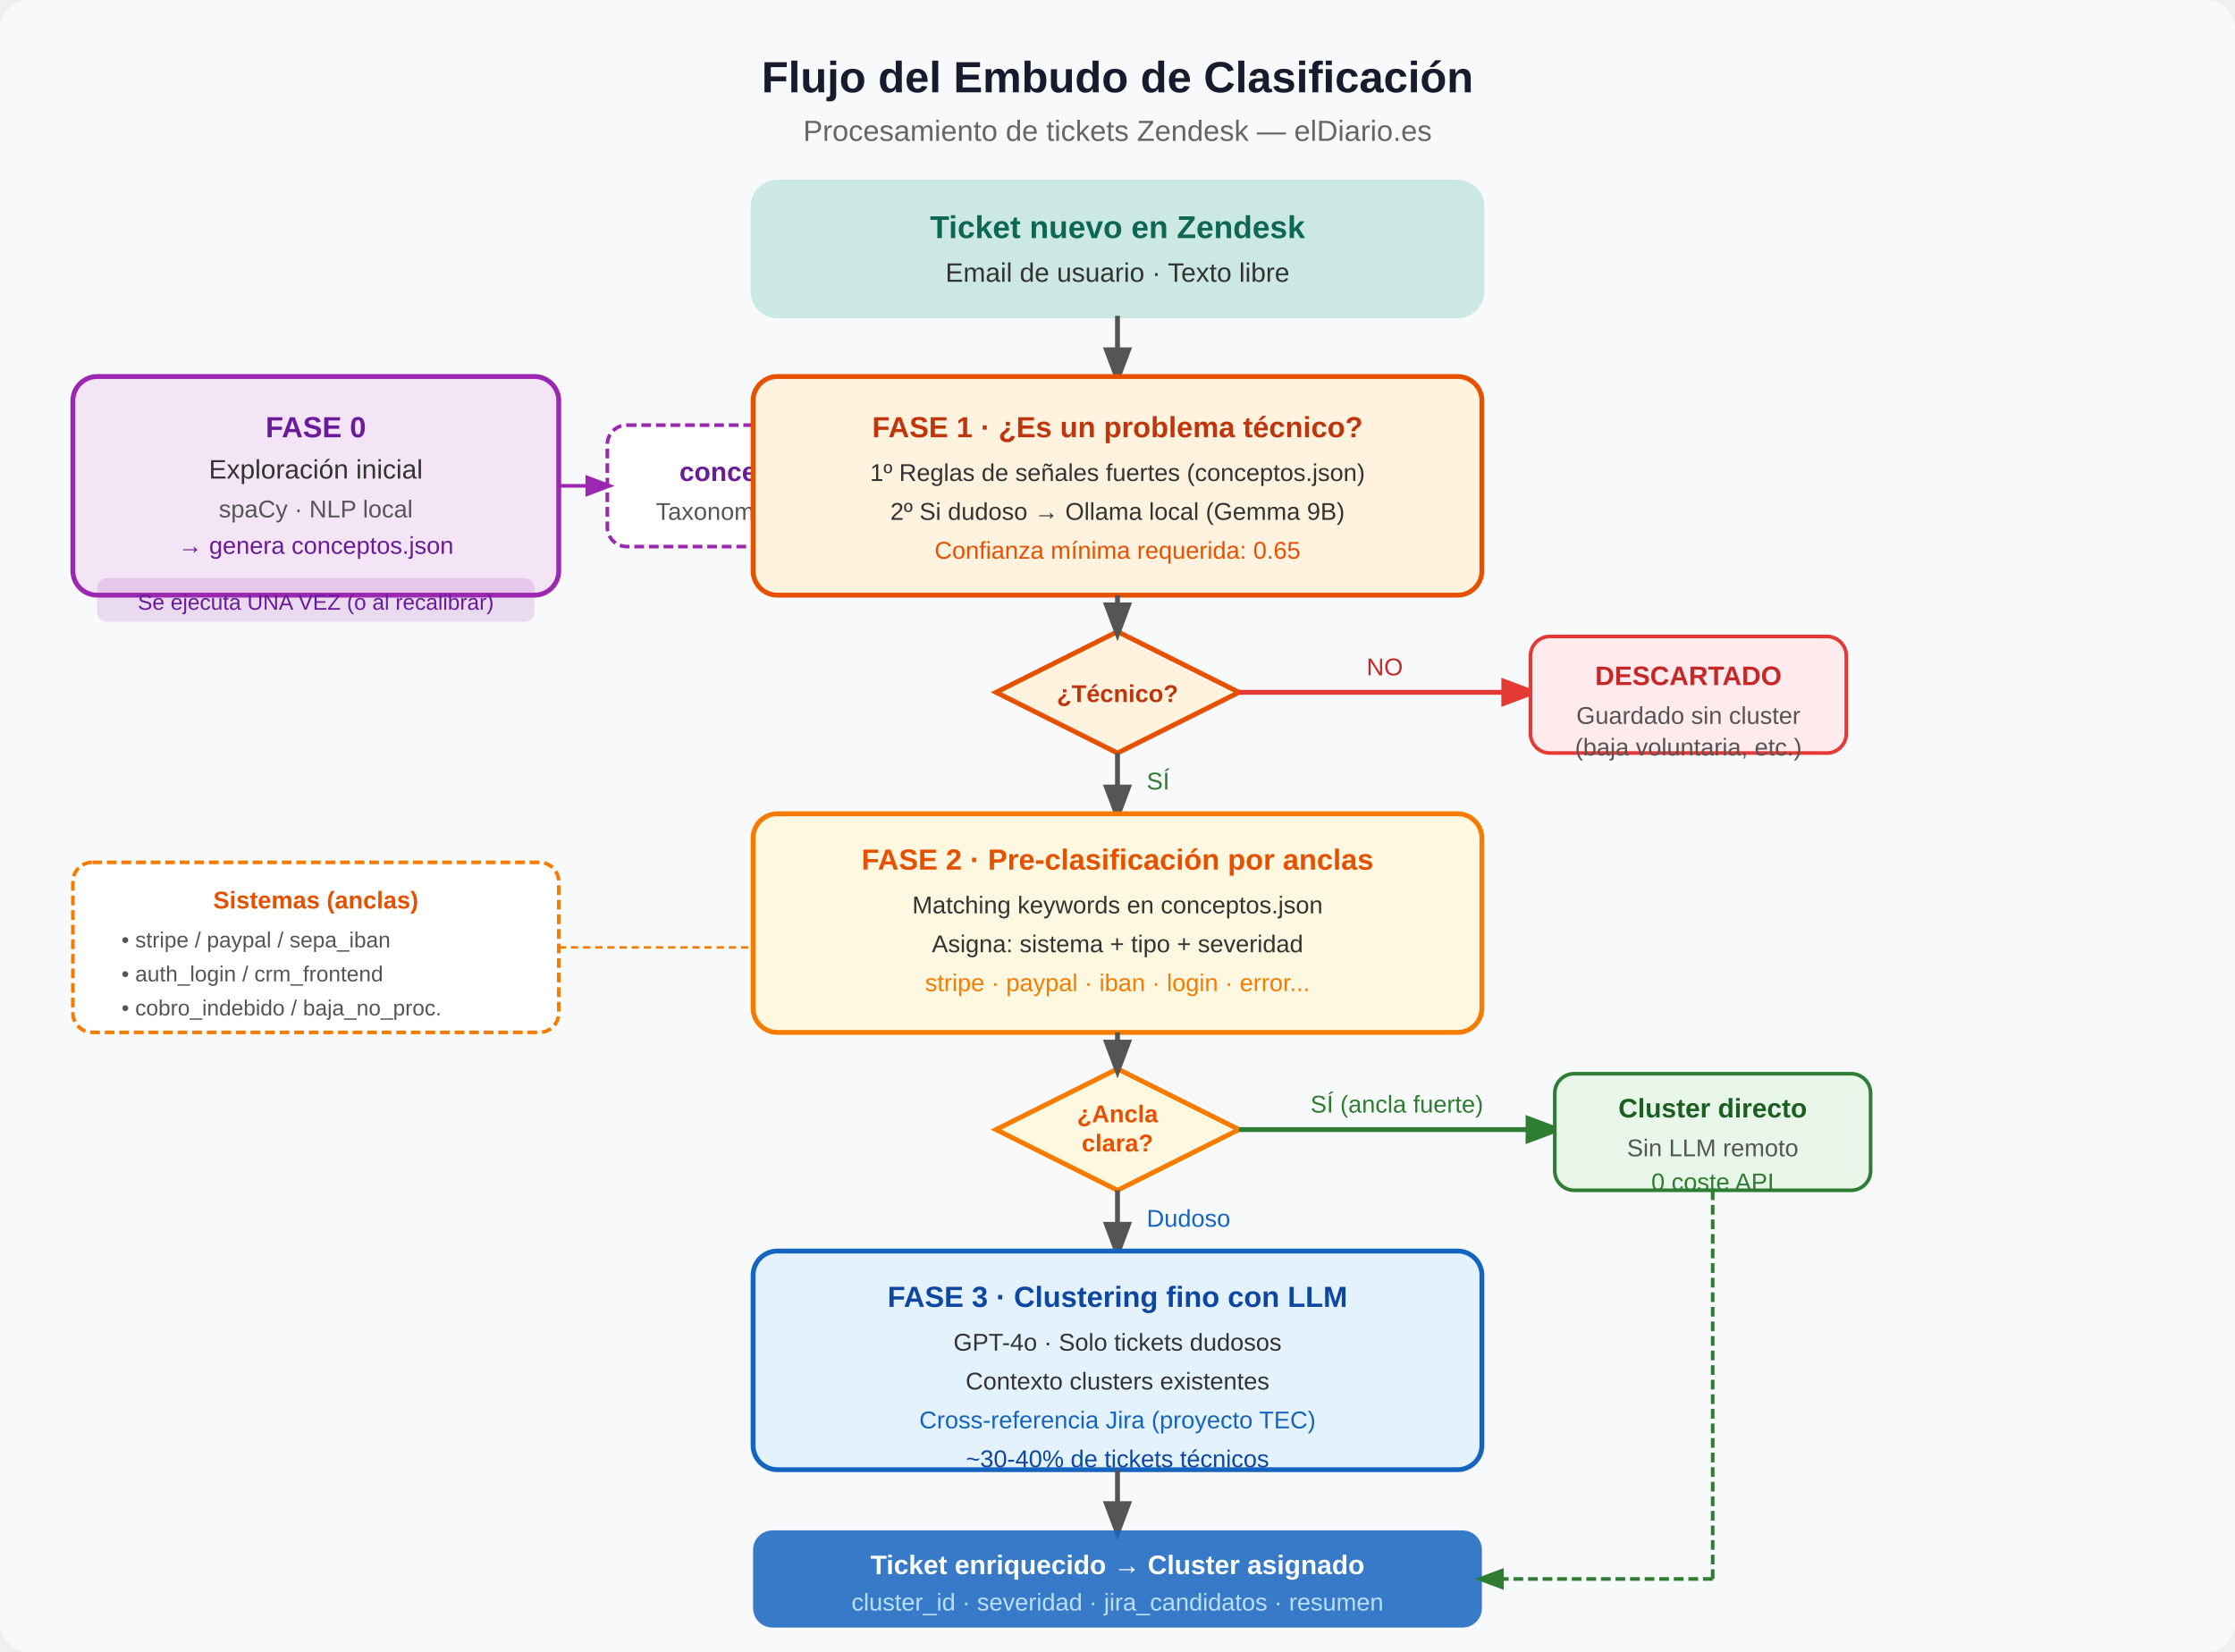
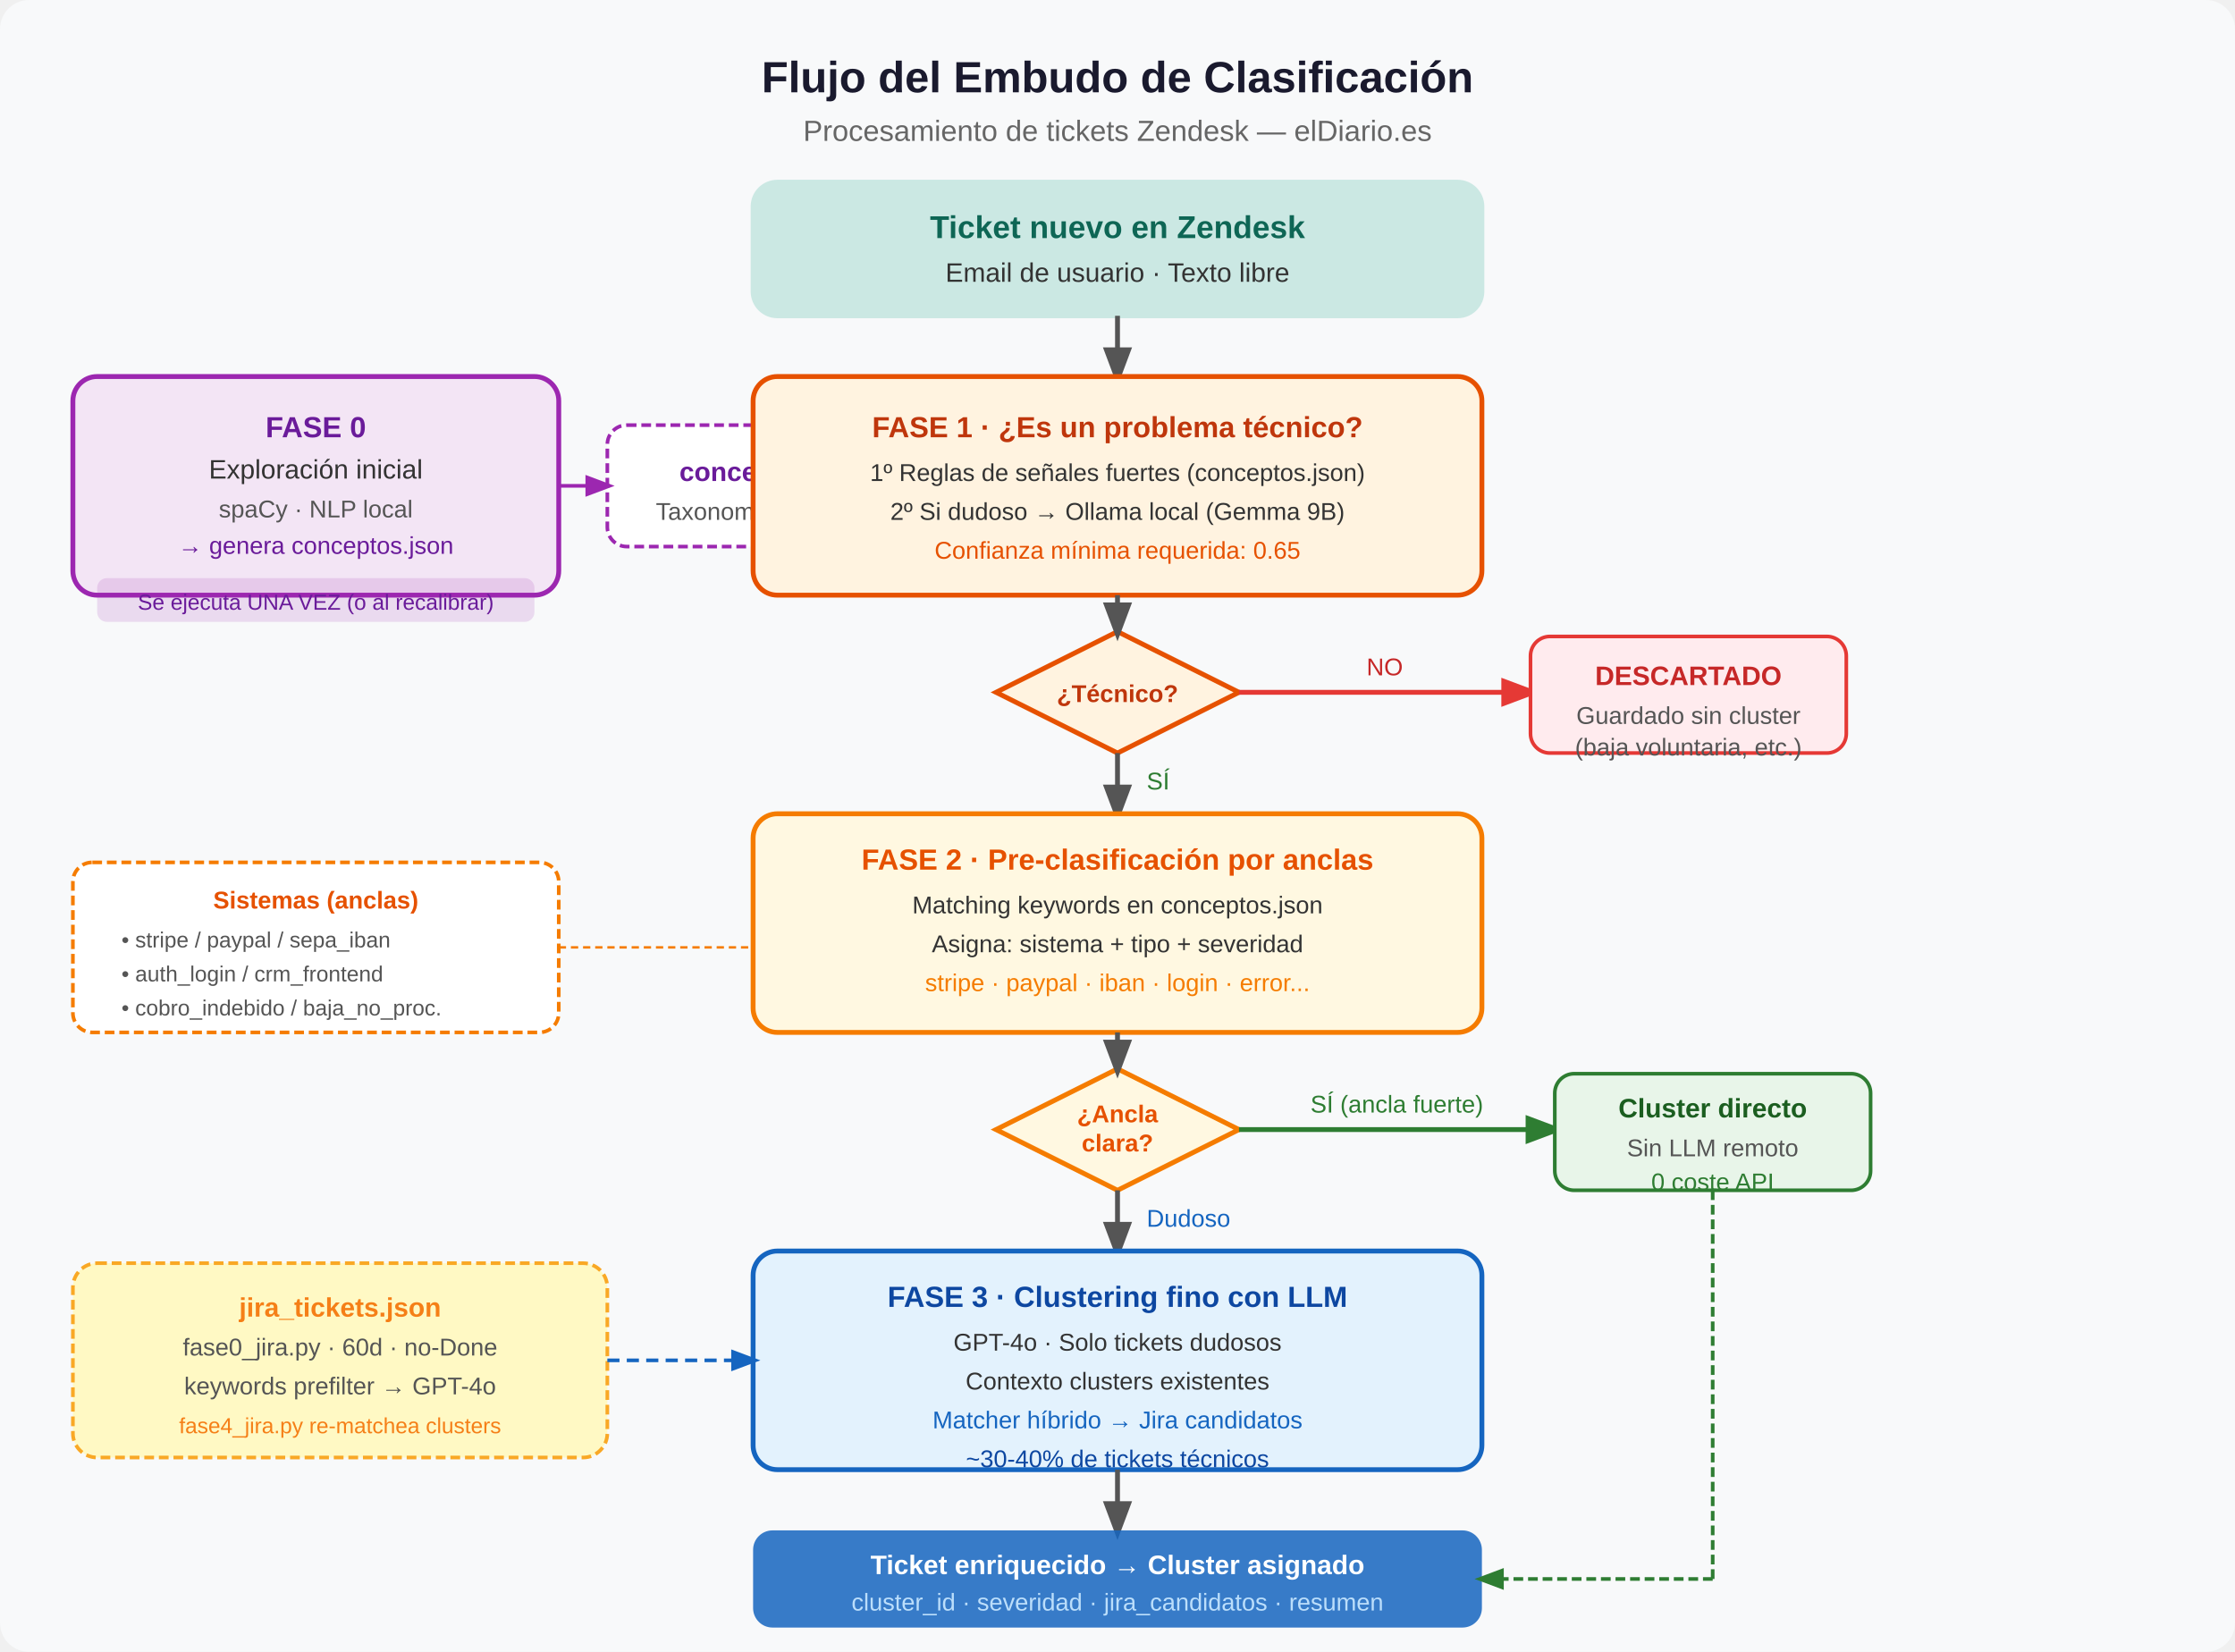
<svg xmlns="http://www.w3.org/2000/svg" width="920" height="680" viewBox="0 0 920 680" font-family="'Segoe UI', Arial, sans-serif">
  <rect width="920" height="680" fill="#f8f9fa" rx="12" />
  <text x="460" y="38" text-anchor="middle" font-size="18" font-weight="bold" fill="#1a1a2e">Flujo del Embudo de Clasificación</text>
  <text x="460" y="58" text-anchor="middle" font-size="12" fill="#666">Procesamiento de tickets Zendesk — elDiario.es</text>
  <rect x="310" y="75" width="300" height="55" rx="10" fill="#17a589" opacity="0.2" stroke="#17a589" stroke-width="2" />
  <text x="460" y="98" text-anchor="middle" font-size="13" font-weight="bold" fill="#0e6655">Ticket nuevo en Zendesk</text>
  <text x="460" y="116" text-anchor="middle" font-size="11" fill="#333">Email de usuario · Texto libre</text>
  <line x1="460" y1="130" x2="460" y2="155" stroke="#555" stroke-width="2" marker-end="url(#arr)" />
  <rect x="30" y="155" width="200" height="90" rx="10" fill="#f3e5f5" stroke="#9c27b0" stroke-width="2" />
  <text x="130" y="180" text-anchor="middle" font-size="12" font-weight="bold" fill="#6a1b9a">FASE 0</text>
  <text x="130" y="197" text-anchor="middle" font-size="11" fill="#333">Exploración inicial</text>
  <text x="130" y="213" text-anchor="middle" font-size="10" fill="#555">spaCy · NLP local</text>
  <text x="130" y="228" text-anchor="middle" font-size="10" fill="#6a1b9a">→ genera conceptos.json</text>
  <rect x="40" y="238" width="180" height="18" rx="4" fill="#9c27b0" opacity="0.15" />
  <text x="130" y="251" text-anchor="middle" font-size="9" fill="#6a1b9a">Se ejecuta UNA VEZ (o al recalibrar)</text>
  <rect x="250" y="175" width="140" height="50" rx="8" fill="#fff" stroke="#9c27b0" stroke-width="1.5" stroke-dasharray="4,2" />
  <text x="320" y="198" text-anchor="middle" font-size="11" font-weight="bold" fill="#6a1b9a">conceptos.json</text>
  <text x="320" y="214" text-anchor="middle" font-size="10" fill="#555">Taxonomía de señales</text>
  <line x1="230" y1="200" x2="250" y2="200" stroke="#9c27b0" stroke-width="1.5" marker-end="url(#arrPurple)" />
  <line x1="390" y1="200" x2="430" y2="200" stroke="#9c27b0" stroke-width="1.5" stroke-dasharray="3,2" />
  <rect x="310" y="155" width="300" height="90" rx="10" fill="#fff3e0" stroke="#e65100" stroke-width="2" />
  <text x="460" y="180" text-anchor="middle" font-size="12" font-weight="bold" fill="#bf360c">FASE 1 · ¿Es un problema técnico?</text>
  <text x="460" y="198" text-anchor="middle" font-size="10" fill="#333">1º Reglas de señales fuertes (conceptos.json)</text>
  <text x="460" y="214" text-anchor="middle" font-size="10" fill="#333">2º Si dudoso → Ollama local (Gemma 9B)</text>
  <text x="460" y="230" text-anchor="middle" font-size="10" fill="#e65100">Confianza mínima requerida: 0.65</text>
  <polygon points="460,260 510,285 460,310 410,285" fill="#fff3e0" stroke="#e65100" stroke-width="2" />
  <text x="460" y="289" text-anchor="middle" font-size="10" font-weight="bold" fill="#bf360c">¿Técnico?</text>
  <line x1="460" y1="245" x2="460" y2="260" stroke="#555" stroke-width="2" marker-end="url(#arr)" />
  <line x1="510" y1="285" x2="630" y2="285" stroke="#e53935" stroke-width="2" marker-end="url(#arrRed)" />
  <text x="570" y="278" text-anchor="middle" font-size="10" fill="#c62828">NO</text>
  <rect x="630" y="262" width="130" height="48" rx="8" fill="#ffebee" stroke="#e53935" stroke-width="1.5" />
  <text x="695" y="282" text-anchor="middle" font-size="11" font-weight="bold" fill="#c62828">DESCARTADO</text>
  <text x="695" y="298" text-anchor="middle" font-size="10" fill="#555">Guardado sin cluster</text>
  <text x="695" y="311" text-anchor="middle" font-size="10" fill="#555">(baja voluntaria, etc.)</text>
  <line x1="460" y1="310" x2="460" y2="335" stroke="#555" stroke-width="2" marker-end="url(#arr)" />
  <text x="472" y="325" font-size="10" fill="#2e7d32">SÍ</text>
  <rect x="310" y="335" width="300" height="90" rx="10" fill="#fff8e1" stroke="#f57c00" stroke-width="2" />
  <text x="460" y="358" text-anchor="middle" font-size="12" font-weight="bold" fill="#e65100">FASE 2 · Pre-clasificación por anclas</text>
  <text x="460" y="376" text-anchor="middle" font-size="10" fill="#333">Matching keywords en conceptos.json</text>
  <text x="460" y="392" text-anchor="middle" font-size="10" fill="#333">Asigna: sistema + tipo + severidad</text>
  <text x="460" y="408" text-anchor="middle" font-size="10" fill="#f57c00">stripe · paypal · iban · login · error...</text>
  <rect x="30" y="355" width="200" height="70" rx="8" fill="white" stroke="#f57c00" stroke-width="1.5" stroke-dasharray="4,2" />
  <text x="130" y="374" text-anchor="middle" font-size="10" font-weight="bold" fill="#e65100">Sistemas (anclas)</text>
  <text x="50" y="390" font-size="9" fill="#555">• stripe / paypal / sepa_iban</text>
  <text x="50" y="404" font-size="9" fill="#555">• auth_login / crm_frontend</text>
  <text x="50" y="418" font-size="9" fill="#555">• cobro_indebido / baja_no_proc.</text>
  <line x1="230" y1="390" x2="310" y2="390" stroke="#f57c00" stroke-width="1" stroke-dasharray="3,2" />
  <polygon points="460,440 510,465 460,490 410,465" fill="#fff8e1" stroke="#f57c00" stroke-width="2" />
  <text x="460" y="462" text-anchor="middle" font-size="10" font-weight="bold" fill="#e65100">¿Ancla</text>
  <text x="460" y="474" text-anchor="middle" font-size="10" font-weight="bold" fill="#e65100">clara?</text>
  <line x1="460" y1="425" x2="460" y2="440" stroke="#555" stroke-width="2" marker-end="url(#arr)" />
  <line x1="510" y1="465" x2="640" y2="465" stroke="#2e7d32" stroke-width="2" marker-end="url(#arrGreen)" />
  <text x="575" y="458" text-anchor="middle" font-size="10" fill="#2e7d32">SÍ (ancla fuerte)</text>
  <rect x="640" y="442" width="130" height="48" rx="8" fill="#e8f5e9" stroke="#2e7d32" stroke-width="1.5" />
  <text x="705" y="460" text-anchor="middle" font-size="11" font-weight="bold" fill="#1b5e20">Cluster directo</text>
  <text x="705" y="476" text-anchor="middle" font-size="10" fill="#555">Sin LLM remoto</text>
  <text x="705" y="490" text-anchor="middle" font-size="10" fill="#2e7d32">0 coste API</text>
  <line x1="460" y1="490" x2="460" y2="515" stroke="#555" stroke-width="2" marker-end="url(#arr)" />
  <text x="472" y="505" font-size="10" fill="#1565c0">Dudoso</text>
  <rect x="310" y="515" width="300" height="90" rx="10" fill="#e3f2fd" stroke="#1565c0" stroke-width="2" />
  <text x="460" y="538" text-anchor="middle" font-size="12" font-weight="bold" fill="#0d47a1">FASE 3 · Clustering fino con LLM</text>
  <text x="460" y="556" text-anchor="middle" font-size="10" fill="#333">GPT-4o · Solo tickets dudosos</text>
  <text x="460" y="572" text-anchor="middle" font-size="10" fill="#333">Contexto clusters existentes</text>
-   <text x="460" y="588" text-anchor="middle" font-size="10" fill="#1565c0">Cross-referencia Jira (proyecto TEC)</text>
+   <text x="460" y="588" text-anchor="middle" font-size="10" fill="#1565c0">Matcher híbrido → Jira candidatos</text>
  <text x="460" y="604" text-anchor="middle" font-size="10" fill="#0d47a1">~30-40% de tickets técnicos</text>
+   <rect x="30" y="520" width="220" height="80" rx="10" fill="#fff9c4" stroke="#f9a825" stroke-width="1.5" stroke-dasharray="4,2" />
+   <text x="140" y="542" text-anchor="middle" font-size="11" font-weight="bold" fill="#f57f17">jira_tickets.json</text>
+   <text x="140" y="558" text-anchor="middle" font-size="10" fill="#555">fase0_jira.py · 60d · no-Done</text>
+   <text x="140" y="574" text-anchor="middle" font-size="10" fill="#555">keywords prefilter → GPT-4o</text>
+   <text x="140" y="590" text-anchor="middle" font-size="9" fill="#f57f17">fase4_jira.py re-matchea clusters</text>
+   <line x1="250" y1="560" x2="310" y2="560" stroke="#1565c0" stroke-width="1.5" stroke-dasharray="5,3" marker-end="url(#arrBlue)" />
  <line x1="460" y1="605" x2="460" y2="630" stroke="#555" stroke-width="2" marker-end="url(#arr)" />
  <rect x="310" y="630" width="300" height="40" rx="8" fill="#1565c0" opacity="0.85" />
  <text x="460" y="648" text-anchor="middle" font-size="11" font-weight="bold" fill="white">Ticket enriquecido → Cluster asignado</text>
  <text x="460" y="663" text-anchor="middle" font-size="10" fill="#bbdefb">cluster_id · severidad · jira_candidatos · resumen</text>
  <line x1="705" y1="490" x2="705" y2="650" stroke="#2e7d32" stroke-width="1.5" stroke-dasharray="4,2" />
  <line x1="705" y1="650" x2="610" y2="650" stroke="#2e7d32" stroke-width="1.5" stroke-dasharray="4,2" marker-end="url(#arrGreen)" />
  <defs>
    <marker id="arr" markerWidth="8" markerHeight="8" refX="6" refY="3" orient="auto">
      <path d="M0,0 L0,6 L8,3 z" fill="#555" />
    </marker>
    <marker id="arrRed" markerWidth="8" markerHeight="8" refX="6" refY="3" orient="auto">
      <path d="M0,0 L0,6 L8,3 z" fill="#e53935" />
    </marker>
    <marker id="arrGreen" markerWidth="8" markerHeight="8" refX="6" refY="3" orient="auto">
      <path d="M0,0 L0,6 L8,3 z" fill="#2e7d32" />
    </marker>
    <marker id="arrPurple" markerWidth="8" markerHeight="8" refX="6" refY="3" orient="auto">
      <path d="M0,0 L0,6 L8,3 z" fill="#9c27b0" />
    </marker>
    <marker id="arrBlue" markerWidth="8" markerHeight="8" refX="6" refY="3" orient="auto">
      <path d="M0,0 L0,6 L8,3 z" fill="#1565c0" />
    </marker>
  </defs>
</svg>
